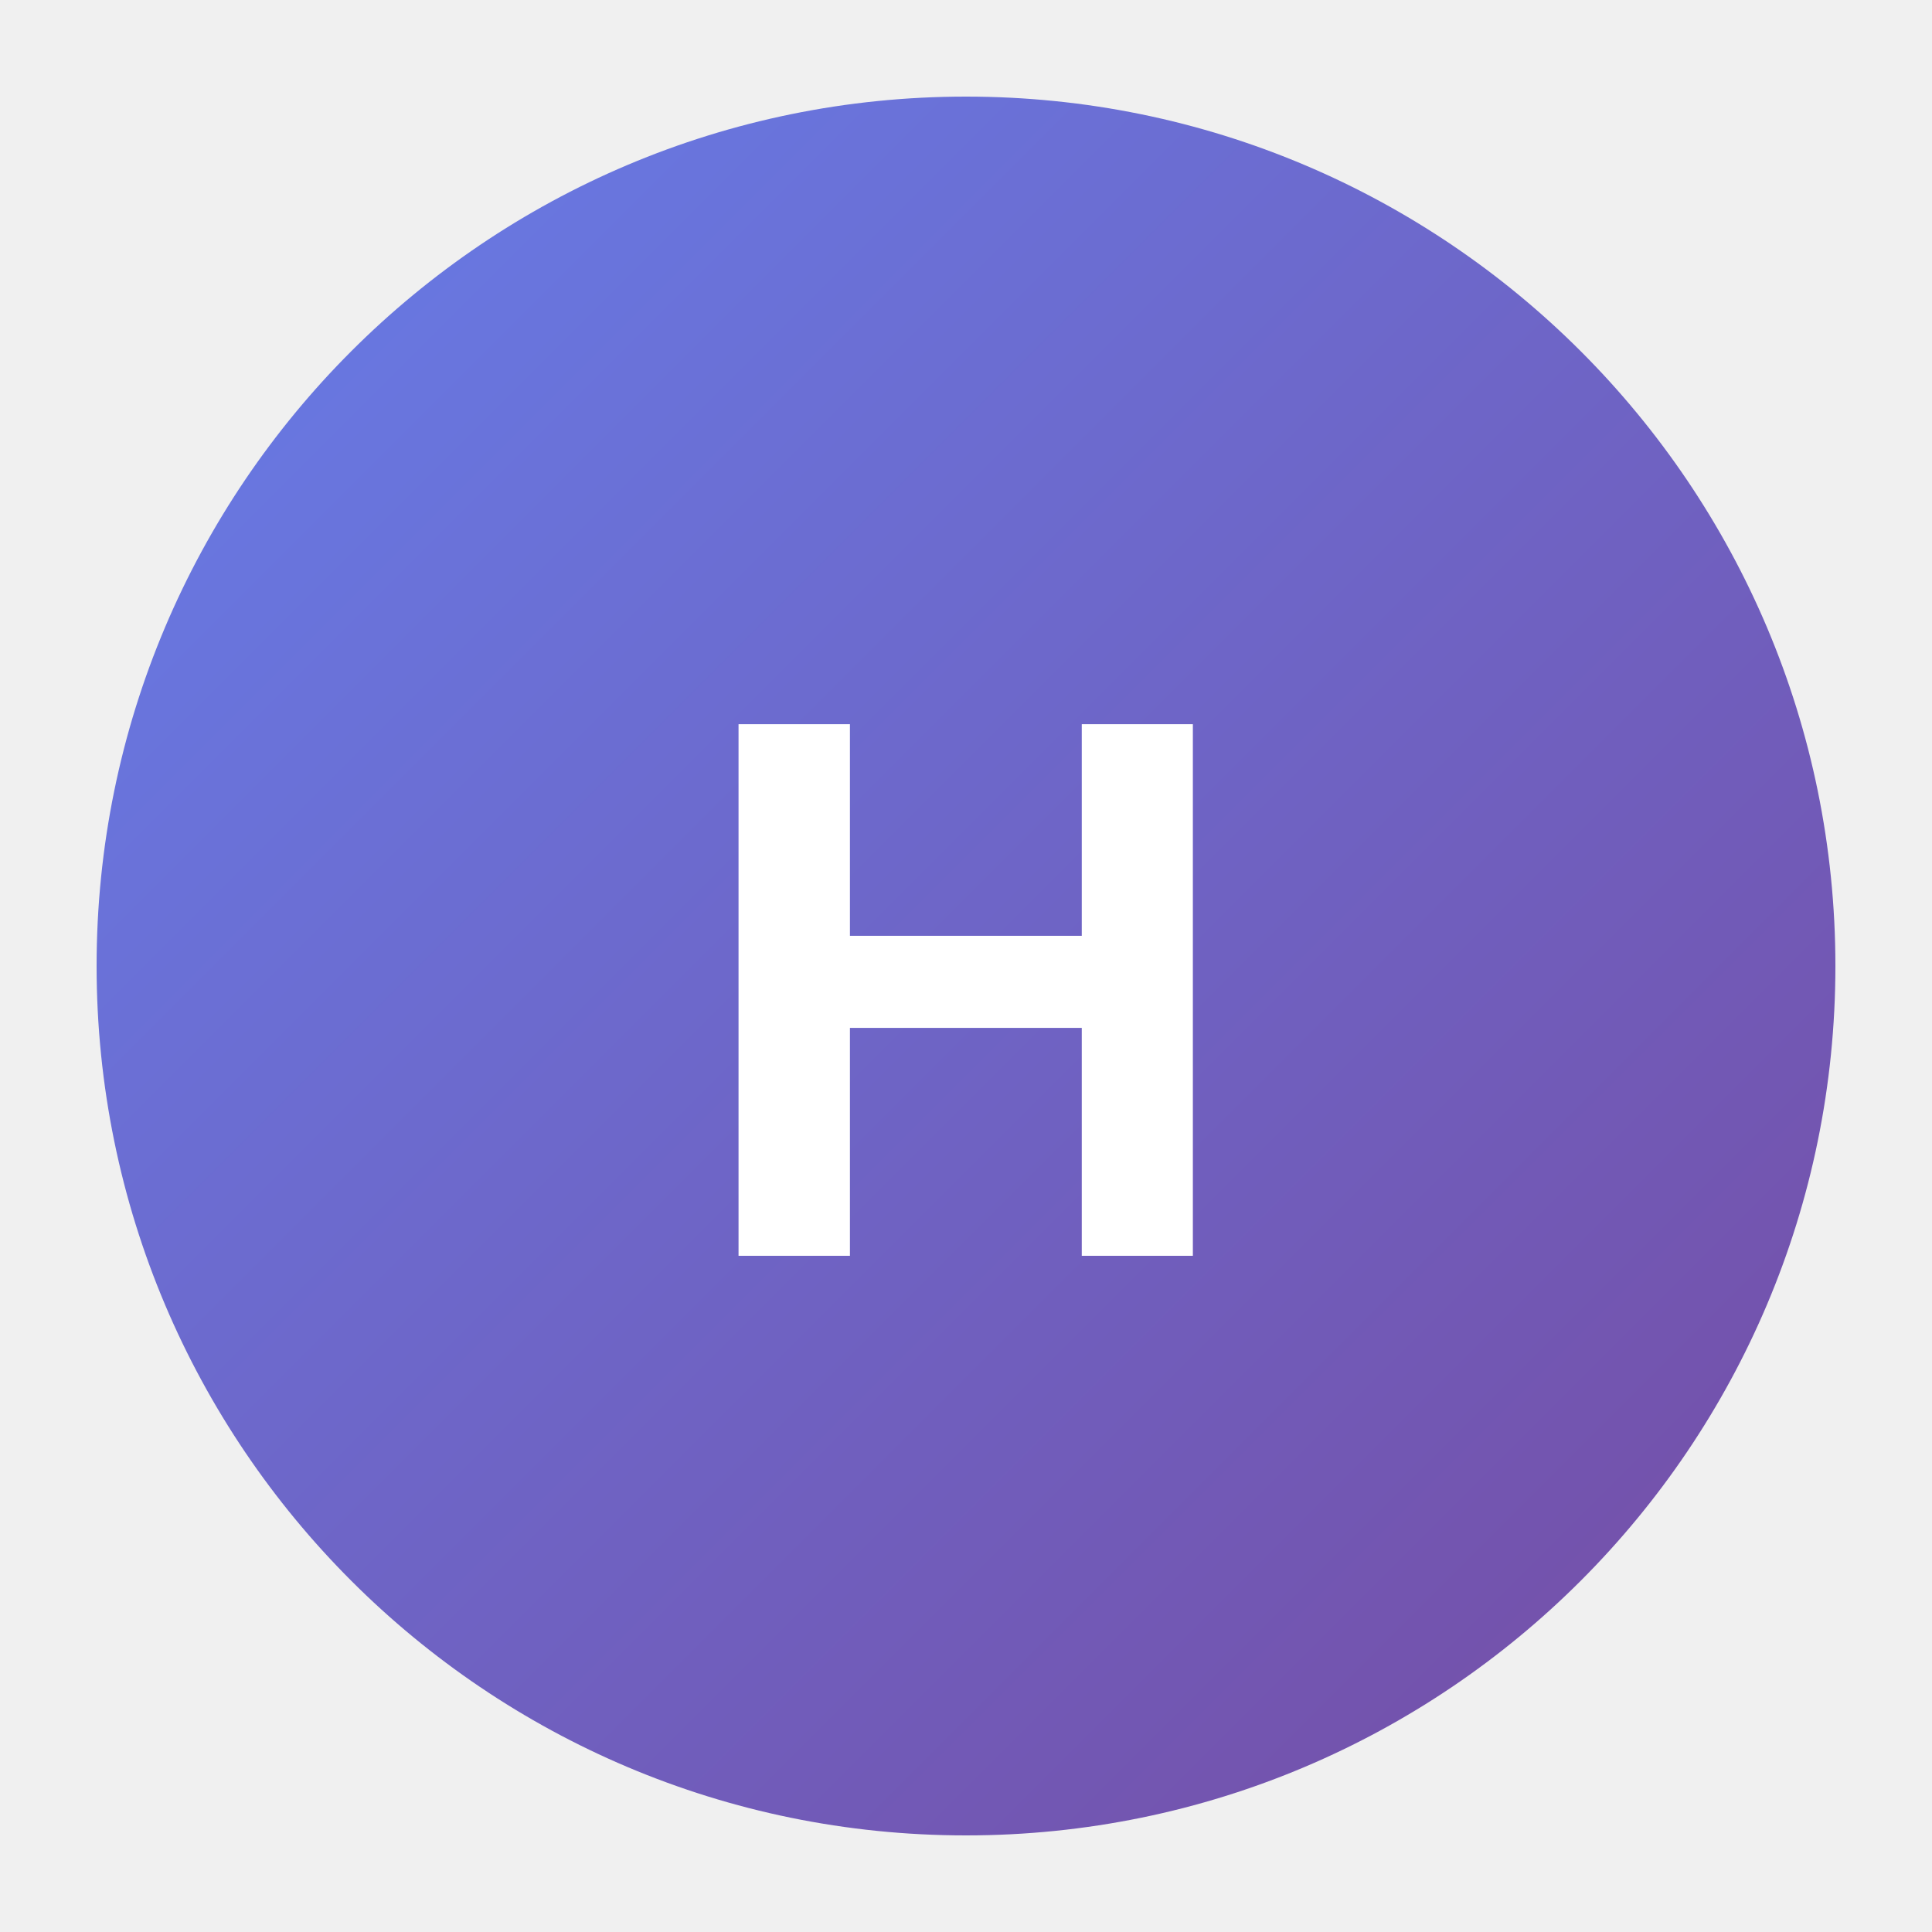
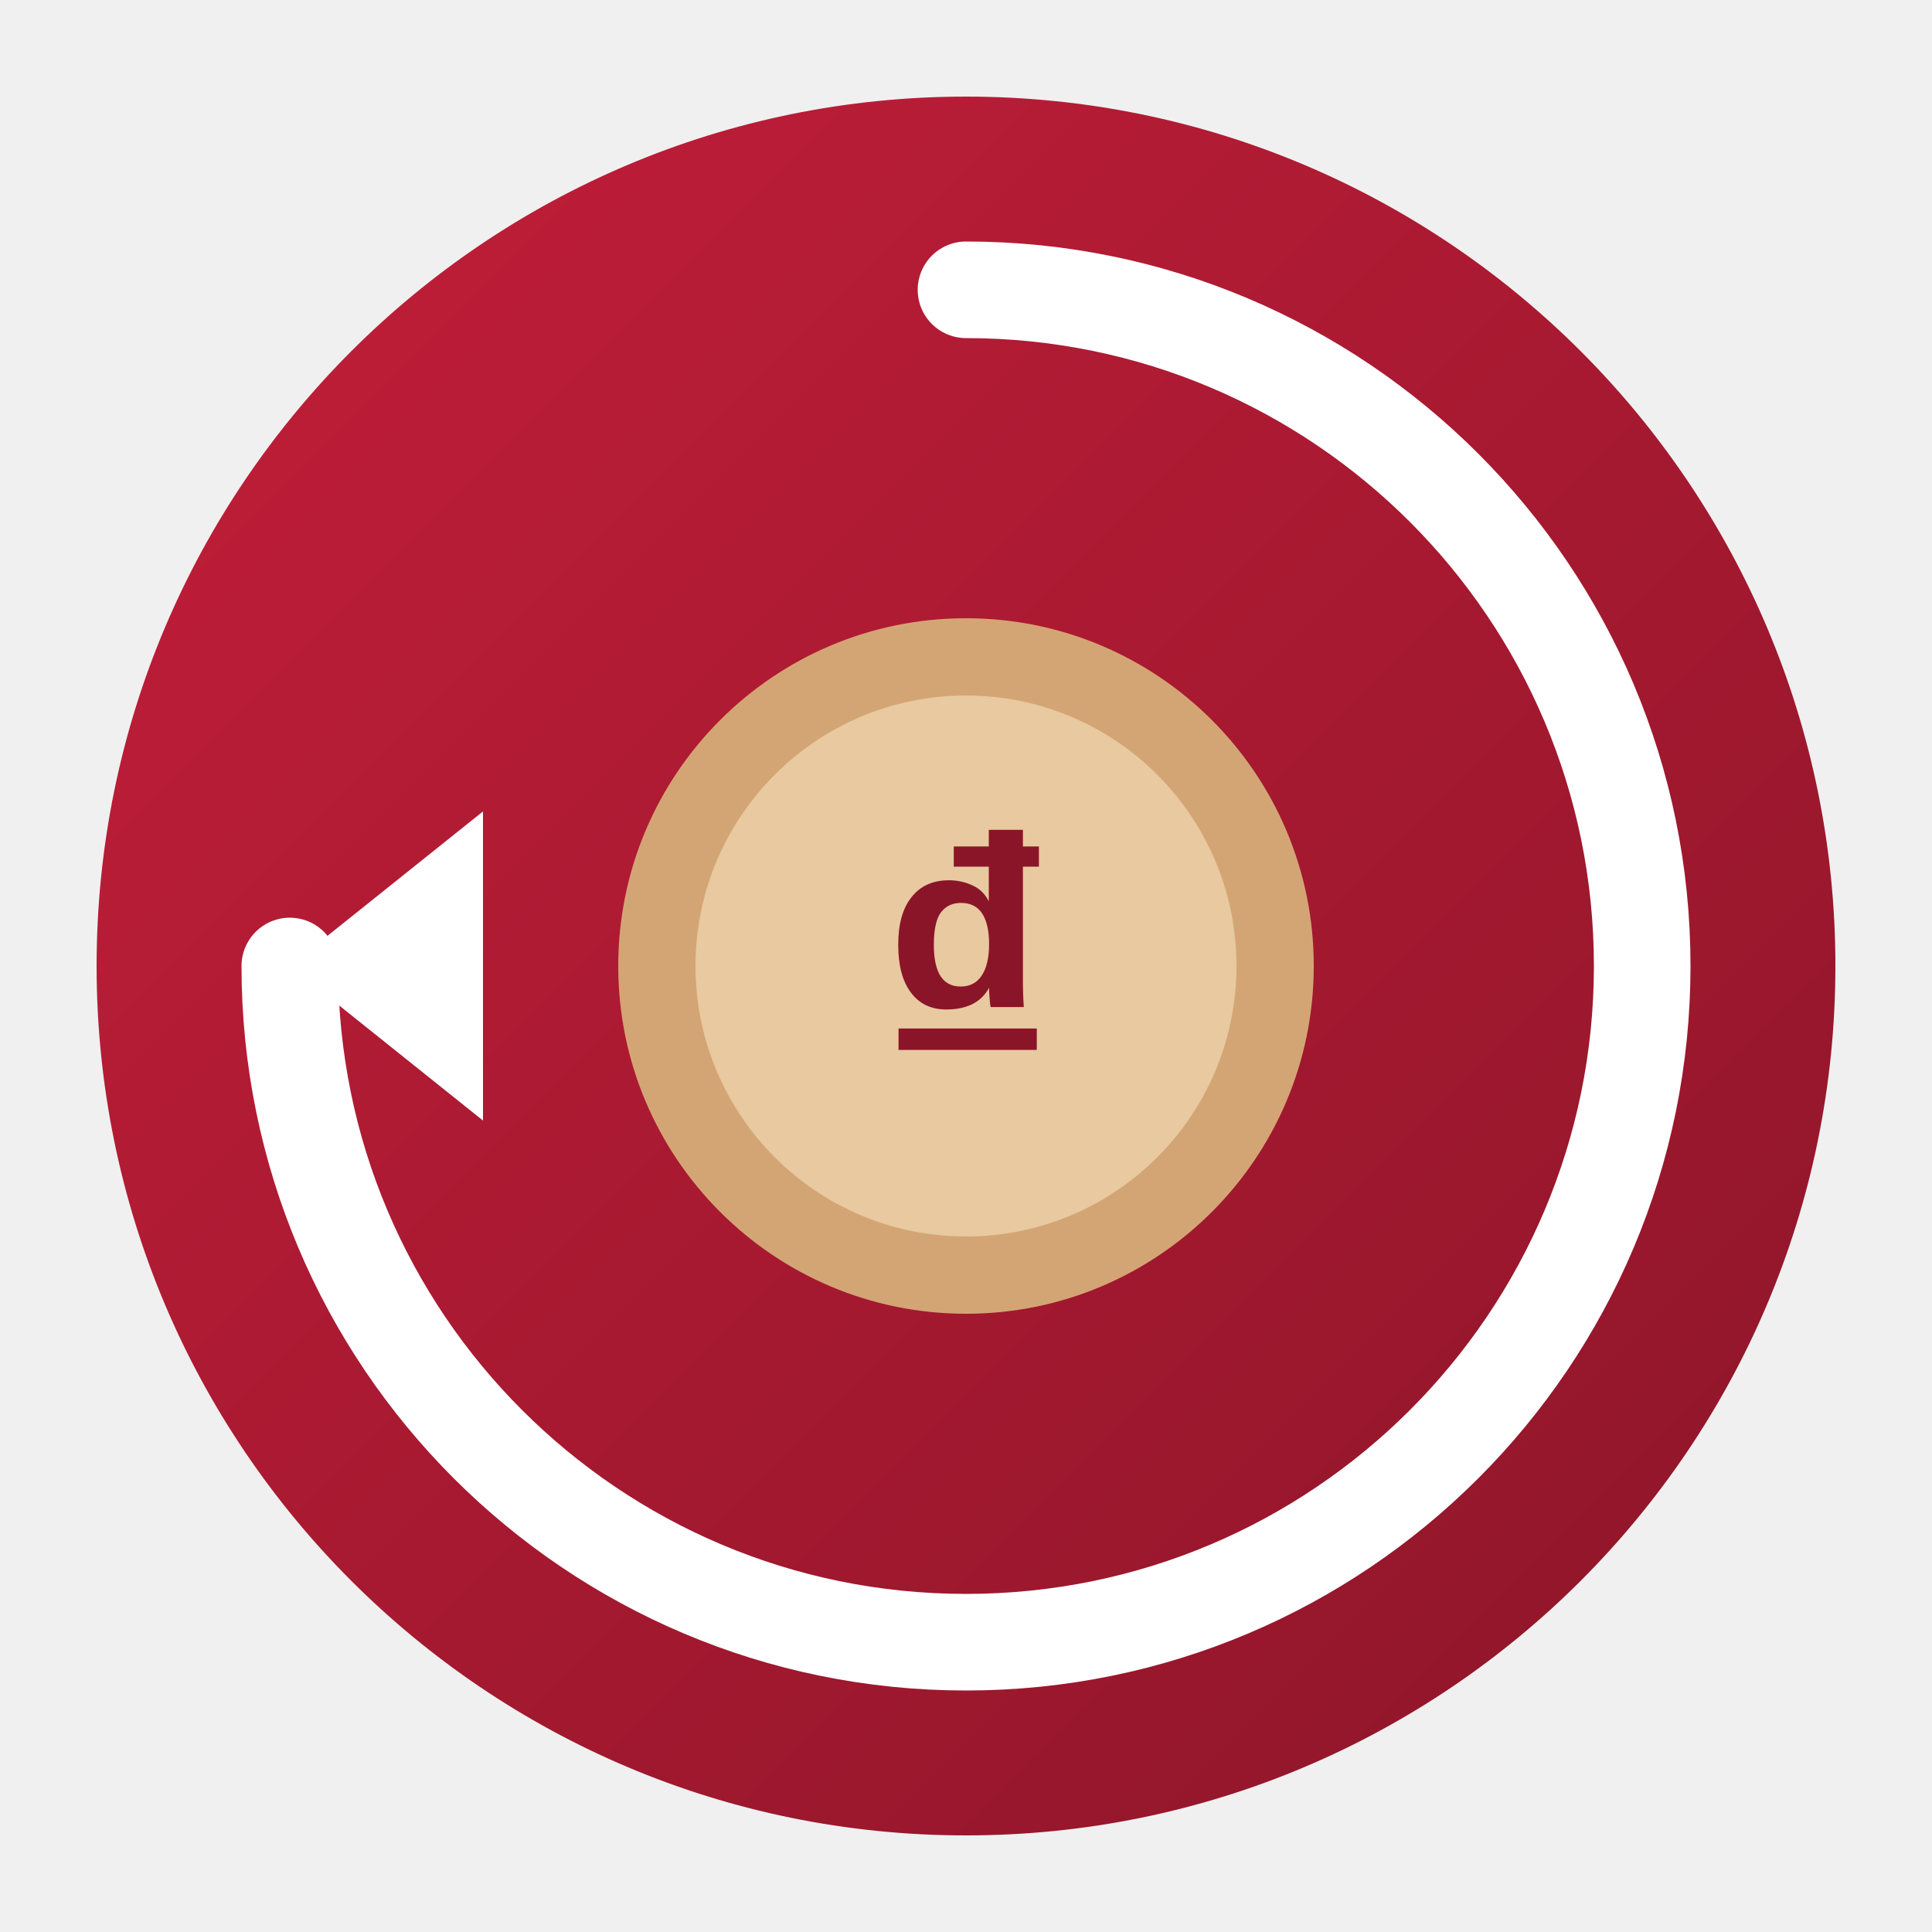
<svg xmlns="http://www.w3.org/2000/svg" viewBox="0 0 100 100">
  <defs>
    <linearGradient id="grad" x1="0%" y1="0%" x2="100%" y2="100%">
-       <stop offset="0%" style="stop-color:#667eea;stop-opacity:1" />
-       <stop offset="100%" style="stop-color:#764ba2;stop-opacity:1" />
+       <stop offset="0%" style="stop-color:#c41e3a" />
+       <stop offset="100%" style="stop-color:#8b1528" />
    </linearGradient>
  </defs>
  <circle cx="50" cy="50" r="45" fill="url(#grad)" />
-   <text x="50" y="65" font-family="Arial" font-size="40" font-weight="bold" fill="white" text-anchor="middle">H</text>
+   <g fill="none" stroke="white" stroke-width="5" stroke-linecap="round">
+     <path d="M50 15 A35 35 0 1 1 15 50" />
+   </g>
+   <polygon points="15,50 25,42 25,58" fill="white" />
+   <circle cx="50" cy="50" r="18" fill="#d4a574" />
+   <circle cx="50" cy="50" r="14" fill="#e8c9a0" />
+   <text x="50" y="56" font-family="Arial" font-size="18" font-weight="bold" fill="#8b1528" text-anchor="middle">₫</text>
</svg>
